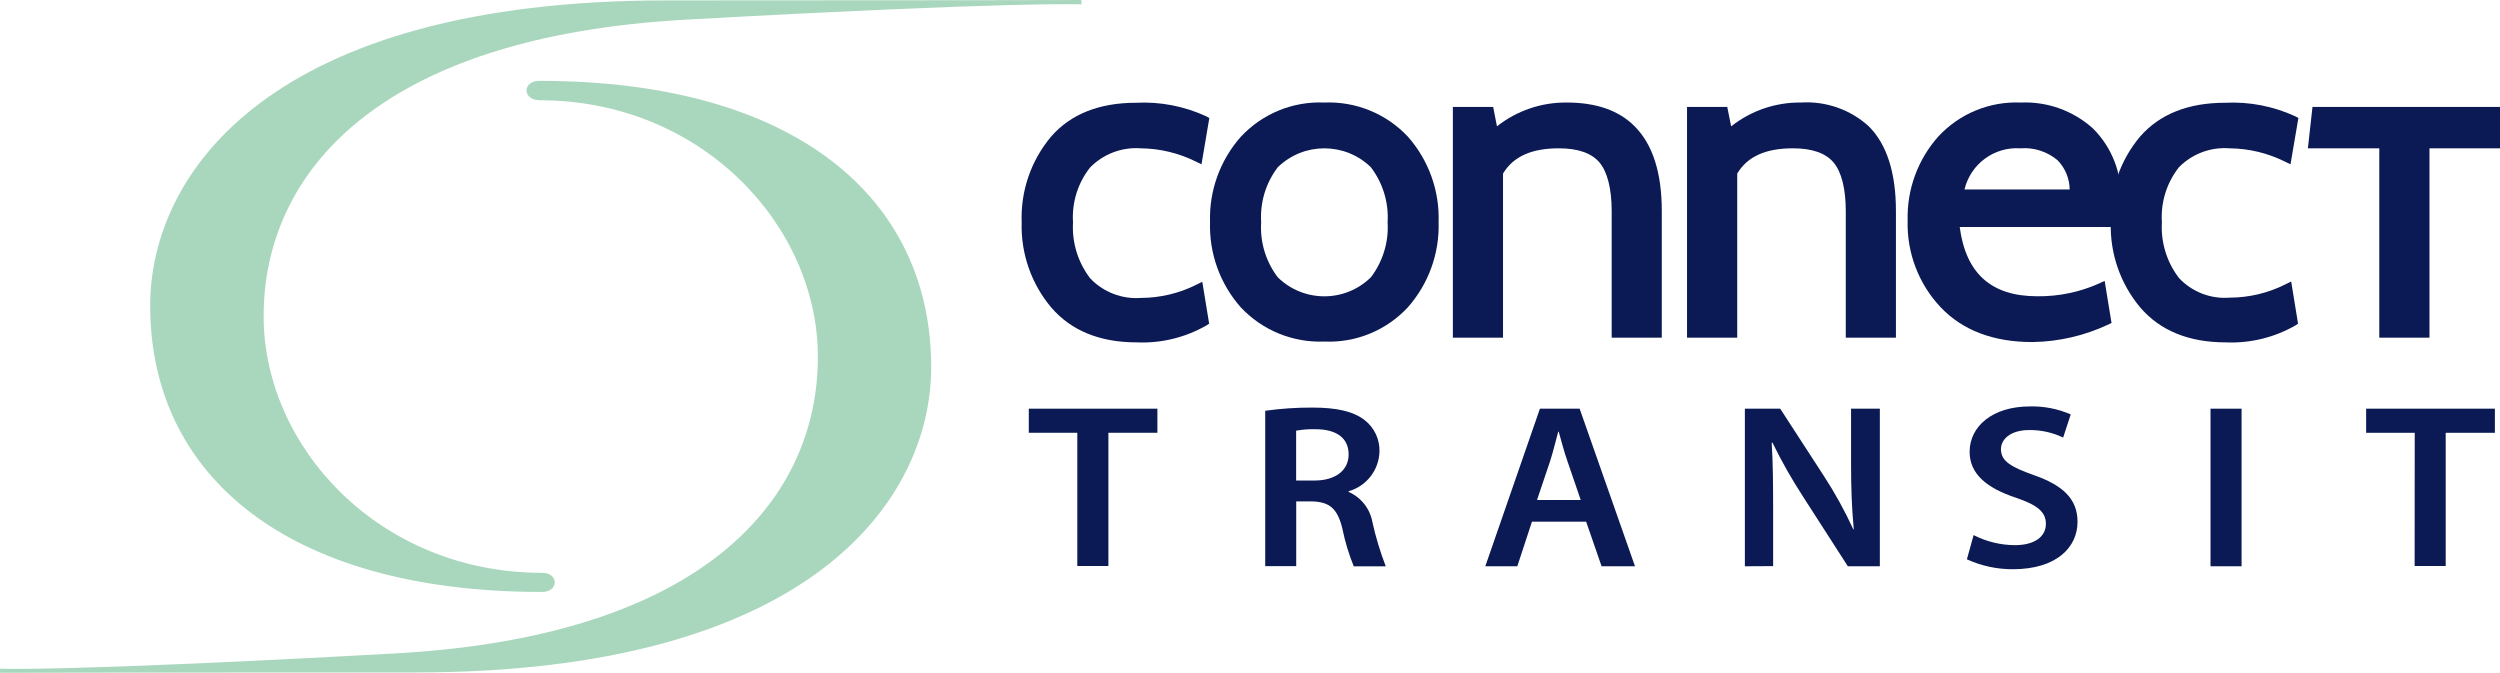
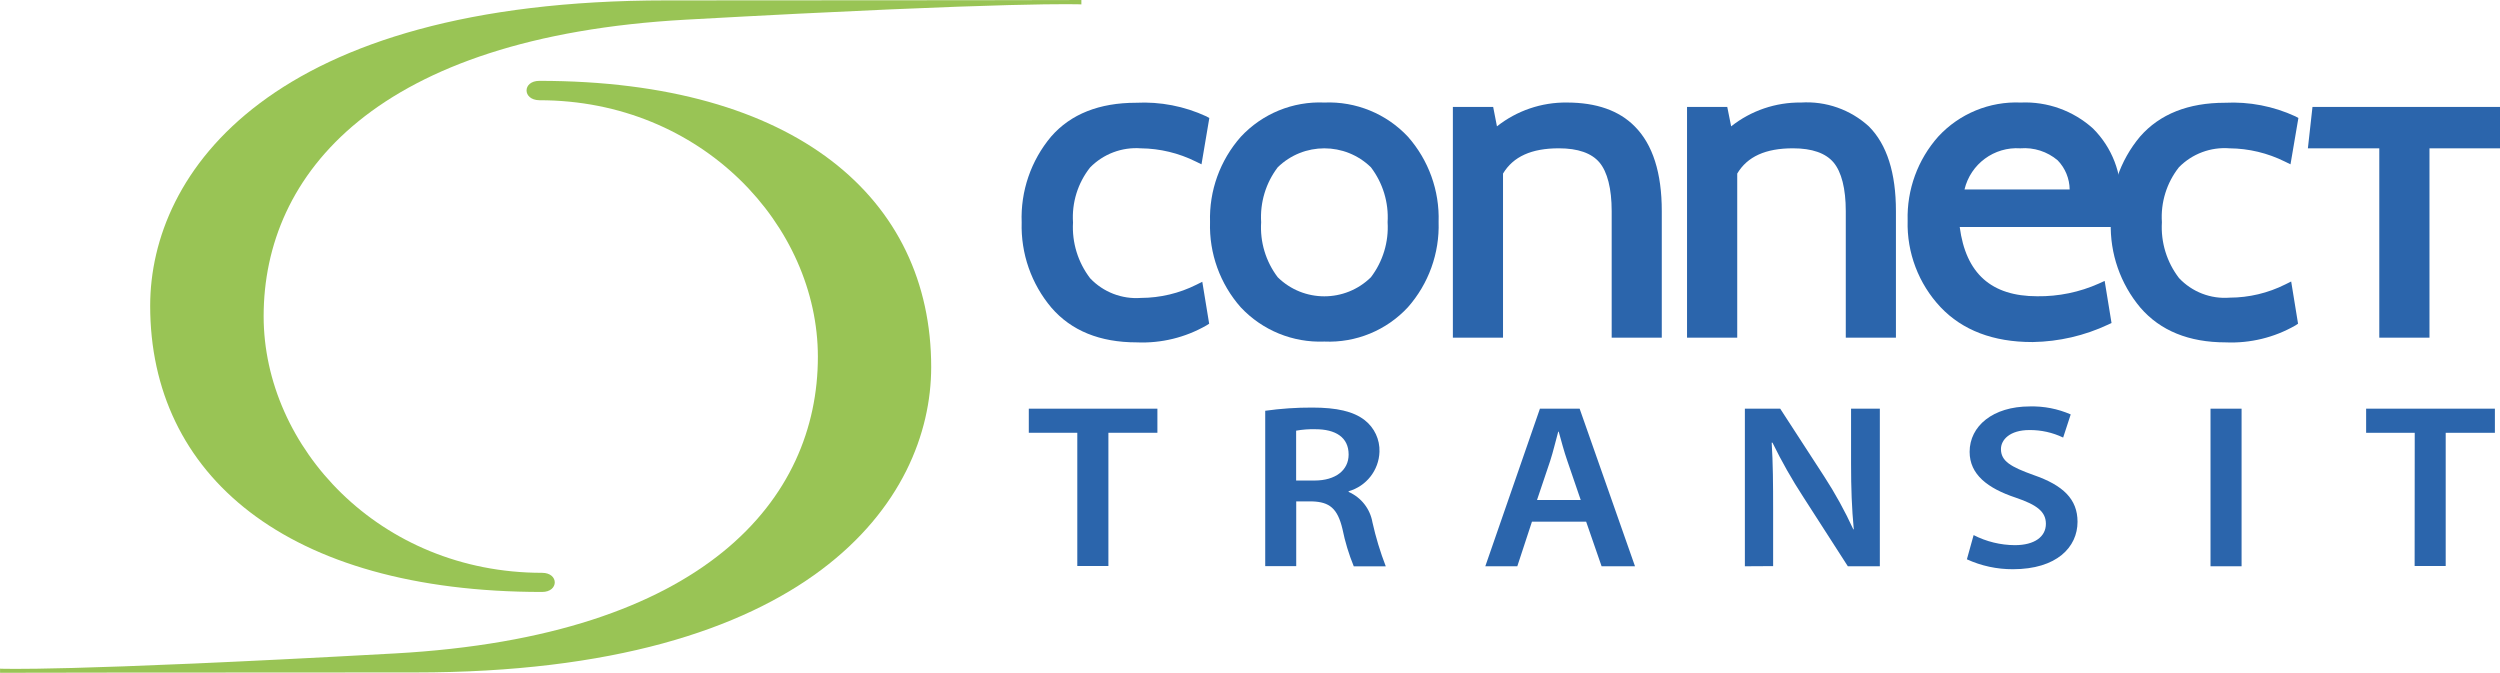
<svg xmlns="http://www.w3.org/2000/svg" width="250" height="67.28" viewBox="0 0 250 67.28">
  <defs>
-     <style>.a{fill:url(#a);}.b{fill:#0b1a54;}</style>
+     <style>.a{fill:#99c455;}.b{fill:#2b65ac;}</style>
    <linearGradient id="a" x1="0.901" y1="49.453" x2="1.76" y2="48.017" gradientUnits="objectBoundingBox">
      <stop offset="0" stop-color="#fff" />
      <stop offset="1" stop-color="#a9d7bd" />
    </linearGradient>
  </defs>
  <g transform="translate(-26 -25.69)">
    <path class="a" d="M93.366,84.886c-25.639,0-39.186-11.757-39.186-28.616,0-13.321,12.055-30.54,51.62-30.54,26.8,0,41.5-.039,41.5-.039v.439s-6.187-.326-39.517,1.525C76.776,29.366,65.526,43.111,65.526,57.316c0,13.065,11.565,25.656,27.84,25.656C95.061,82.971,95.066,84.886,93.366,84.886Z" transform="translate(-13.162 0)" />
    <path class="a" d="M79.938,40.86c25.639,0,39.181,11.757,39.181,28.616,0,13.321-12.05,30.545-51.614,30.545-26.806,0-41.5.035-41.5.035v-.414s6.193.321,39.511-1.525c31.022-1.722,42.272-15.453,42.272-29.662,0-13.07-11.565-25.656-27.846-25.656C78.227,42.779,78.227,40.86,79.938,40.86Z" transform="translate(0 -7.085)" />
    <path class="b" d="M244.241,49.527a12.641,12.641,0,0,1,5.495,1.322l.57.277.783-4.631-.3-.165a14.927,14.927,0,0,0-7.029-1.359c-3.672,0-6.528,1.13-8.49,3.379a12.592,12.592,0,0,0-2.947,8.586,12.625,12.625,0,0,0,2.974,8.527c1.988,2.3,4.844,3.469,8.527,3.469a12.863,12.863,0,0,0,6.976-1.695l.272-.171-.687-4.194-.586.293a12.487,12.487,0,0,1-5.553,1.322,6.347,6.347,0,0,1-5.073-1.961,8.388,8.388,0,0,1-1.716-5.585,8.027,8.027,0,0,1,1.705-5.495A6.443,6.443,0,0,1,244.241,49.527Z" transform="translate(-104.156 -9.005)" />
    <path class="b" d="M282.111,44.93a10.764,10.764,0,0,0-8.356,3.427,12.281,12.281,0,0,0-3.075,8.527,12.275,12.275,0,0,0,3.075,8.527,10.854,10.854,0,0,0,8.356,3.421,10.742,10.742,0,0,0,8.356-3.432,12.3,12.3,0,0,0,3.07-8.527,12.277,12.277,0,0,0-3.07-8.527A10.829,10.829,0,0,0,282.111,44.93ZM286.769,62.4a6.646,6.646,0,0,1-9.321,0,8.234,8.234,0,0,1-1.657-5.505,8.236,8.236,0,0,1,1.657-5.489,6.673,6.673,0,0,1,9.321,0,8.247,8.247,0,0,1,1.668,5.489A8.255,8.255,0,0,1,286.769,62.4Z" transform="translate(-123.676 -8.986)" />
    <path class="b" d="M331,44.929a11.074,11.074,0,0,0-6.992,2.382l-.378-1.94H319.6V68.442h5.015V52.033c1.023-1.7,2.846-2.526,5.58-2.526,1.908,0,3.278.48,4.066,1.418s1.22,2.611,1.22,4.86V68.442h5.01V55.785c0-3.816-.9-6.656-2.7-8.463C336.233,45.734,333.952,44.929,331,44.929Z" transform="translate(-148.313 -8.986)" />
    <path class="b" d="M378.319,44.929a11.048,11.048,0,0,0-6.987,2.382l-.389-1.94H366.92V68.442h5.02V52.033c1.013-1.7,2.835-2.526,5.569-2.526,1.913,0,3.278.48,4.066,1.418s1.22,2.611,1.22,4.86V68.442h5.015V55.785c0-3.816-.9-6.656-2.7-8.463A9.2,9.2,0,0,0,378.319,44.929Z" transform="translate(-172.217 -8.986)" />
    <path class="b" d="M422.86,44.93a10.612,10.612,0,0,0-8.25,3.4,12.124,12.124,0,0,0-3.064,8.4,12.14,12.14,0,0,0,3.294,8.665c2.19,2.308,5.271,3.485,9.145,3.485h.1a18.418,18.418,0,0,0,7.509-1.743l.341-.16-.687-4.21-.57.261a14.65,14.65,0,0,1-6.171,1.274c-4.6,0-7.141-2.276-7.754-6.928h15.86l.069-.4a13.366,13.366,0,0,0,.176-2.228,9.482,9.482,0,0,0-2.777-7.221A10.123,10.123,0,0,0,422.86,44.93Zm-.043,4.578a5.132,5.132,0,0,1,3.731,1.2,4.263,4.263,0,0,1,1.2,2.915H417.232A5.374,5.374,0,0,1,422.817,49.508Z" transform="translate(-194.782 -8.986)" />
    <path class="b" d="M467.029,49.527a12.684,12.684,0,0,1,5.521,1.322l.57.277.789-4.631-.3-.165a14.99,14.99,0,0,0-7.04-1.359c-3.661,0-6.523,1.13-8.49,3.379a12.557,12.557,0,0,0-2.931,8.586,12.646,12.646,0,0,0,2.963,8.527c1.988,2.3,4.85,3.469,8.527,3.469a12.876,12.876,0,0,0,6.976-1.695l.261-.171-.687-4.221-.592.293a12.487,12.487,0,0,1-5.553,1.322,6.265,6.265,0,0,1-5.073-1.961,8.341,8.341,0,0,1-1.711-5.585,8.027,8.027,0,0,1,1.705-5.495A6.407,6.407,0,0,1,467.029,49.527Z" transform="translate(-218.07 -9.005)" />
    <path class="b" d="M492.6,45.76,492.14,49.9h7.141V68.831H504.3V49.9h7.056V45.76Z" transform="translate(-235.352 -9.374)" />
    <path class="b" d="M238.25,113.689H233.4V111.28h12.86v2.409h-4.9v13.323H238.25Z" transform="translate(-104.52 -44.722)" />
    <path class="b" d="M281,111.39a32.89,32.89,0,0,1,4.7-.32c2.451,0,4.12.378,5.255,1.263a3.848,3.848,0,0,1,1.471,3.16,4.249,4.249,0,0,1-3.086,3.944v.069a4.073,4.073,0,0,1,2.382,3.038,31.083,31.083,0,0,0,1.332,4.4h-3.2a20.821,20.821,0,0,1-1.13-3.731c-.49-2.057-1.29-2.713-3.064-2.761H284.1v6.475H281Zm3.091,6.976h1.839c2.1,0,3.411-1.029,3.411-2.6,0-1.732-1.311-2.531-3.331-2.531a9.545,9.545,0,0,0-1.919.144Z" transform="translate(-128.478 -44.623)" />
    <path class="b" d="M330.283,122.578l-1.466,4.461h-3.2l5.463-15.759h3.97l5.537,15.759h-3.341l-1.545-4.461Zm4.876-2.169-1.332-3.89c-.336-.954-.613-2.03-.869-2.942h-.048c-.256.911-.506,2.014-.81,2.942l-1.311,3.89Z" transform="translate(-151.087 -44.722)" />
    <path class="b" d="M377.82,127.039V111.28h3.533l4.4,6.779a41.629,41.629,0,0,1,2.91,5.287h.048c-.2-2.105-.272-4.136-.272-6.544V111.28h2.878v15.759h-3.2l-4.455-6.928a50.716,50.716,0,0,1-3.08-5.431h-.08c.128,2.036.144,4.12.144,6.71v5.633Z" transform="translate(-177.333 -44.722)" />
    <path class="b" d="M428.822,123.722a9.161,9.161,0,0,0,4.12,1.007c2,0,3.107-.863,3.107-2.132,0-1.194-.858-1.892-3.027-2.622-2.8-.933-4.6-2.313-4.6-4.578,0-2.574,2.329-4.541,6.017-4.541a9.593,9.593,0,0,1,4.093.8l-.757,2.313a7.647,7.647,0,0,0-3.379-.751c-1.977,0-2.841.991-2.841,1.9,0,1.215.986,1.78,3.267,2.6,2.952,1.023,4.391,2.409,4.391,4.674,0,2.531-2.073,4.743-6.464,4.743a10.947,10.947,0,0,1-4.6-.991Z" transform="translate(-205.46 -44.523)" />
    <path class="b" d="M476.977,111.28v15.759H473.87V111.28Z" transform="translate(-226.819 -44.722)" />
    <path class="b" d="M507.93,113.689h-4.86V111.28h12.876v2.409h-4.919v13.323H507.92Z" transform="translate(-240.457 -44.722)" />
  </g>
</svg>
